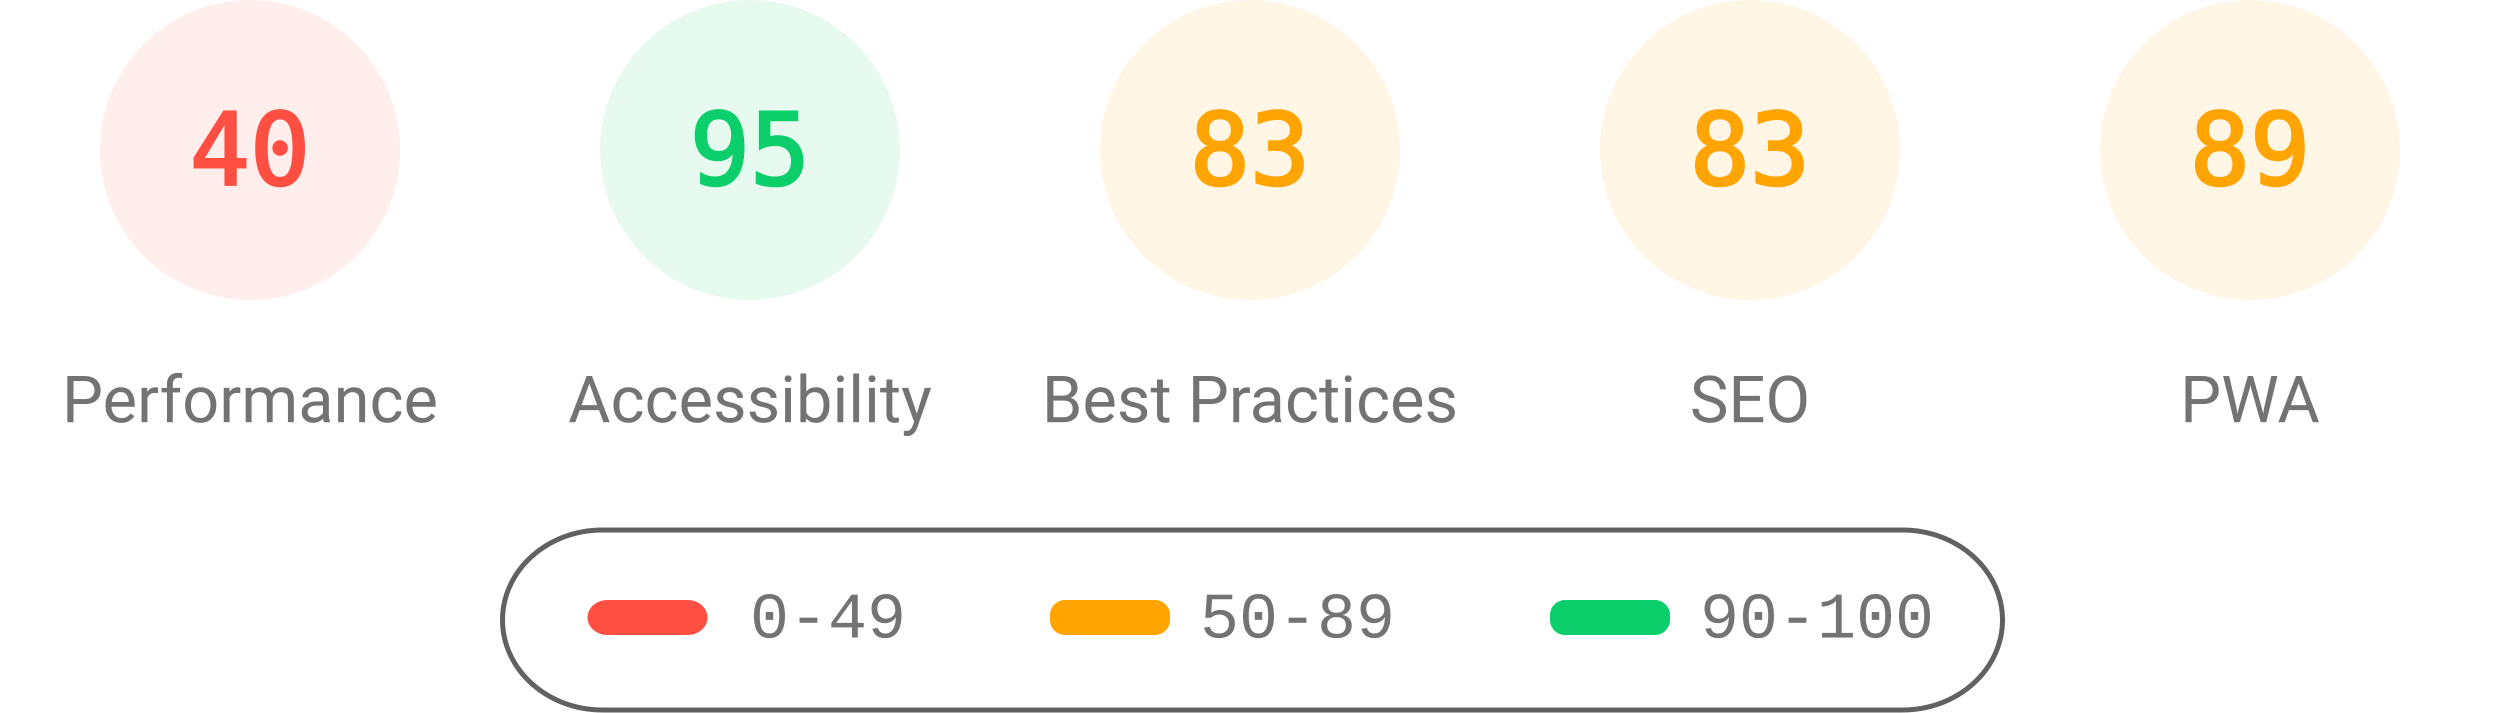
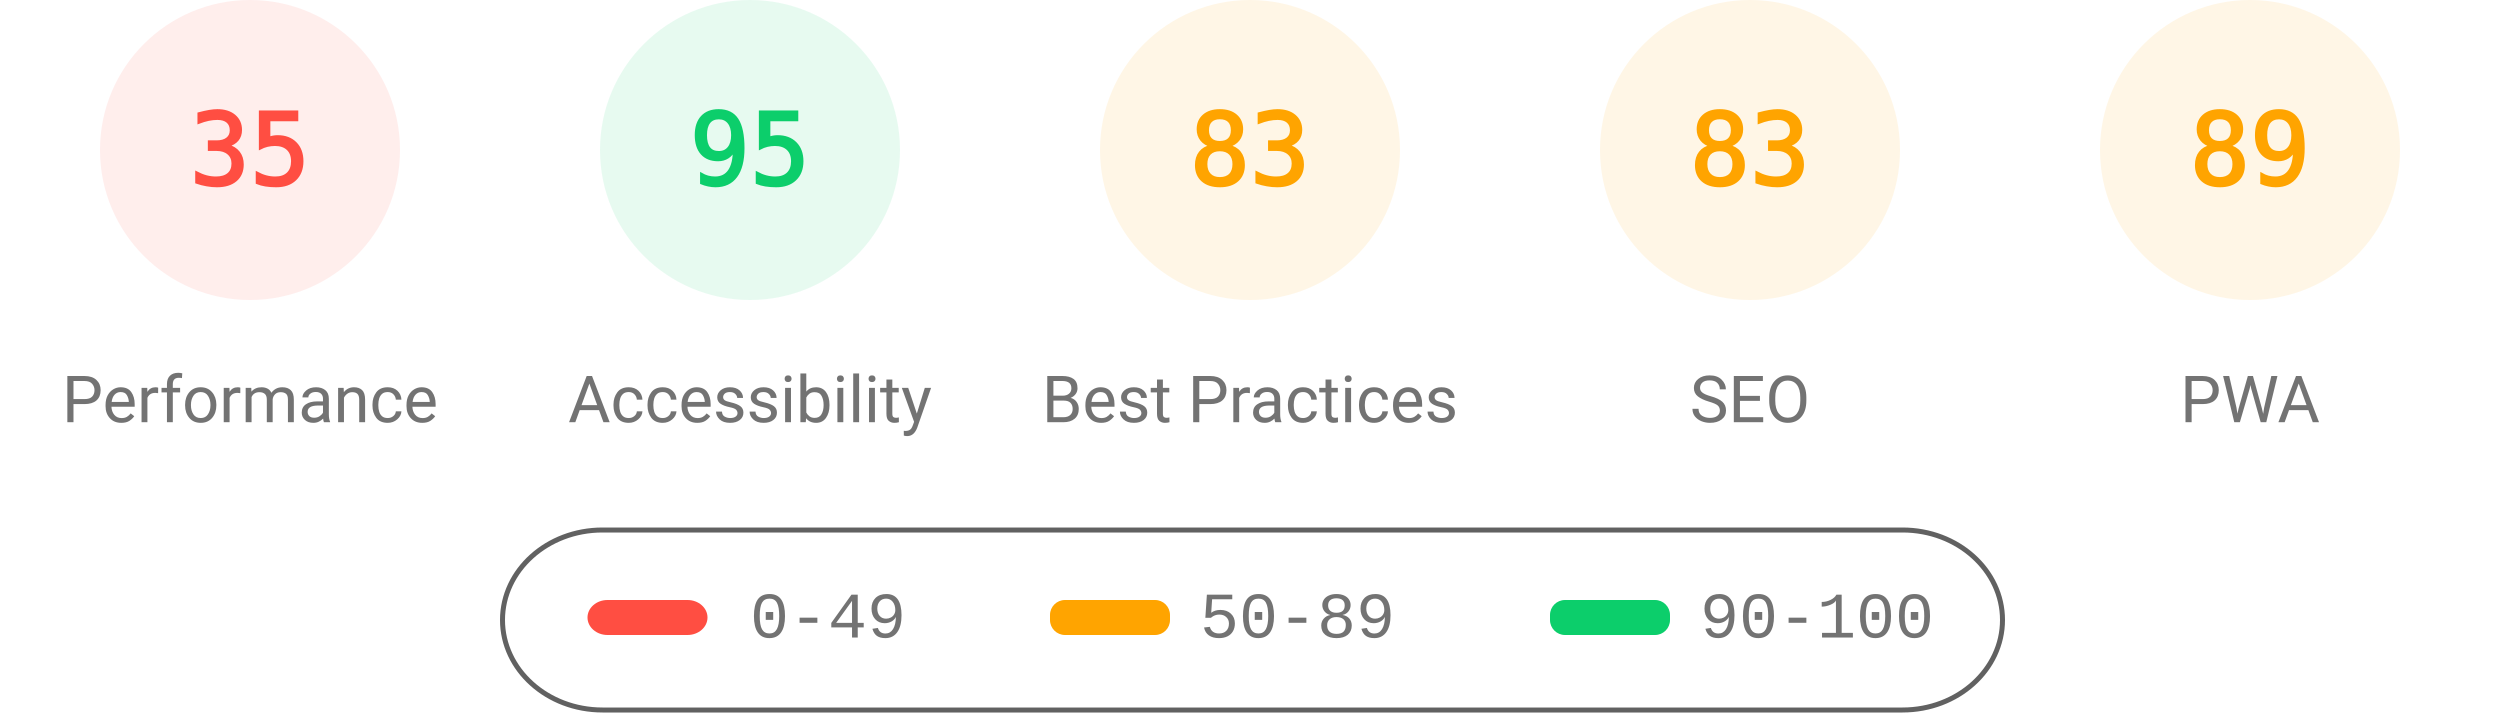
<svg xmlns="http://www.w3.org/2000/svg" fill="none" width="1000" height="285">
  <style>.gauge-base{opacity:.1}.gauge-arc{fill:none;animation-delay:250ms;stroke-linecap:round;transform:rotate(-90deg);transform-origin:100px 60px;animation:load-gauge 1s ease forwards}.guage-text{font-size:40px;font-family:monospace;text-align:center}.guage-red{color:#ff4e42;fill:#ff4e42;stroke:#ff4e42}.guage-orange{color:#ffa400;fill:#ffa400;stroke:#ffa400}.guage-green{color:#0cce6b;fill:#0cce6b;stroke:#0cce6b}.guage-undefined{color:#5c5c5c;fill:#5c5c5c;stroke:#5c5c5c}.guage-title{color:#737373;fill:#737373;stroke:none;font-size:26px;line-height:26px;font-family:Roboto,Halvetica,Arial,sans-serif}@keyframes load-gauge{from{stroke-dasharray:0 352.858}}</style>
  <svg class="guage-div guage-perf guage-red" viewBox="0 0 200 200" width="200" height="200">
    <circle class="gauge-base" r="56" cx="100" cy="60" stroke-width="8" />
-     <circle class="gauge-arc guage-arc-1" r="56" cx="100" cy="60" stroke-width="8" style="stroke-dasharray:140.743,351.858" />
-     <text class="guage-text" x="100" y="60" alignment-baseline="central" dominant-baseline="central" text-anchor="middle">40</text>
+     <circle class="gauge-arc guage-arc-1" r="56" cx="100" cy="60" stroke-width="8" style="stroke-dasharray:123.15,351.858" />
+     <text class="guage-text" x="100" y="60" alignment-baseline="central" dominant-baseline="central" text-anchor="middle">35</text>
    <text class="guage-title" x="100" y="160" alignment-baseline="central" dominant-baseline="central" text-anchor="middle">Performance</text>
  </svg>
  <svg class="guage-div guage-acc guage-green" viewBox="0 0 200 200" width="200" height="200" x="200">
    <circle class="gauge-base" r="56" cx="100" cy="60" stroke-width="8" />
    <circle class="gauge-arc guage-arc-2" r="56" cx="100" cy="60" stroke-width="8" style="stroke-dasharray:334.265,351.858" />
    <text class="guage-text" x="100" y="60" alignment-baseline="central" dominant-baseline="central" text-anchor="middle">95</text>
    <text class="guage-title" x="100" y="160" alignment-baseline="central" dominant-baseline="central" text-anchor="middle">Accessibility</text>
  </svg>
  <svg class="guage-div guage-best guage-orange" viewBox="0 0 200 200" width="200" height="200" x="400">
    <circle class="gauge-base" r="56" cx="100" cy="60" stroke-width="8" />
    <circle class="gauge-arc guage-arc-3" r="56" cx="100" cy="60" stroke-width="8" style="stroke-dasharray:292.042,351.858" />
    <text class="guage-text" x="100" y="60" alignment-baseline="central" dominant-baseline="central" text-anchor="middle">83</text>
    <text class="guage-title" x="100" y="160" alignment-baseline="central" dominant-baseline="central" text-anchor="middle">Best Practices</text>
  </svg>
  <svg class="guage-div guage-seo guage-orange" viewBox="0 0 200 200" width="200" height="200" x="600">
    <circle class="gauge-base" r="56" cx="100" cy="60" stroke-width="8" />
    <circle class="gauge-arc guage-arc-4" r="56" cx="100" cy="60" stroke-width="8" style="stroke-dasharray:292.042,351.858" />
    <text class="guage-text" x="100" y="60" alignment-baseline="central" dominant-baseline="central" text-anchor="middle">83</text>
    <text class="guage-title" x="100" y="160" alignment-baseline="central" dominant-baseline="central" text-anchor="middle">SEO</text>
  </svg>
  <svg class="guage-div guage-pwa guage-orange" viewBox="0 0 200 200" width="200" height="200" x="800">
    <circle class="gauge-base" r="56" cx="100" cy="60" stroke-width="8" />
    <circle class="gauge-arc guage-arc-4" r="56" cx="100" cy="60" stroke-width="8" style="stroke-dasharray:313.154,351.858" />
    <text class="guage-text" x="100" y="60" alignment-baseline="central" dominant-baseline="central" text-anchor="middle">89</text>
    <text class="guage-title" x="100" y="160" alignment-baseline="central" dominant-baseline="central" text-anchor="middle">PWA</text>
  </svg>
  <svg width="604" height="76" x="200" y="210">
    <path fill="none" id="canvas_background" d="M-1-1h604v80H-1z" />
    <rect fill-opacity="0" stroke="#616161" stroke-width="2" rx="40" id="svg_2" height="72" width="600" y="2" x="1" fill="#000" />
    <rect stroke="#000" rx="8" id="svg_3" height="14" width="48" y="30" x="35" stroke-opacity="null" stroke-width="0" fill="#ff4e42" />
    <rect stroke="#000" rx="6" id="svg_4" height="14" width="48" y="30" x="220" stroke-opacity="null" stroke-width="0" fill="#ffa400" />
    <rect stroke="#000" rx="6" id="svg_5" height="14" width="48" y="30" x="420" stroke-opacity="null" stroke-width="0" fill="#0cce6b" />
    <text xml:space="preserve" text-anchor="start" font-family="'Courier New', Courier, monospace" font-size="26" id="svg_6" y="45" x="100" stroke-opacity="null" stroke-width="0" stroke="#000" fill="#737373">0-49</text>
    <text xml:space="preserve" text-anchor="start" font-family="'Courier New', Courier, monospace" font-size="26" id="svg_7" y="45" x="280" stroke-opacity="null" stroke-width="0" stroke="#000" fill="#737373">50-89</text>
    <text xml:space="preserve" text-anchor="start" font-family="'Courier New', Courier, monospace" font-size="26" id="svg_8" y="45" x="480" stroke-opacity="null" stroke-width="0" stroke="#000" fill="#737373">90-100</text>
  </svg>
</svg>
